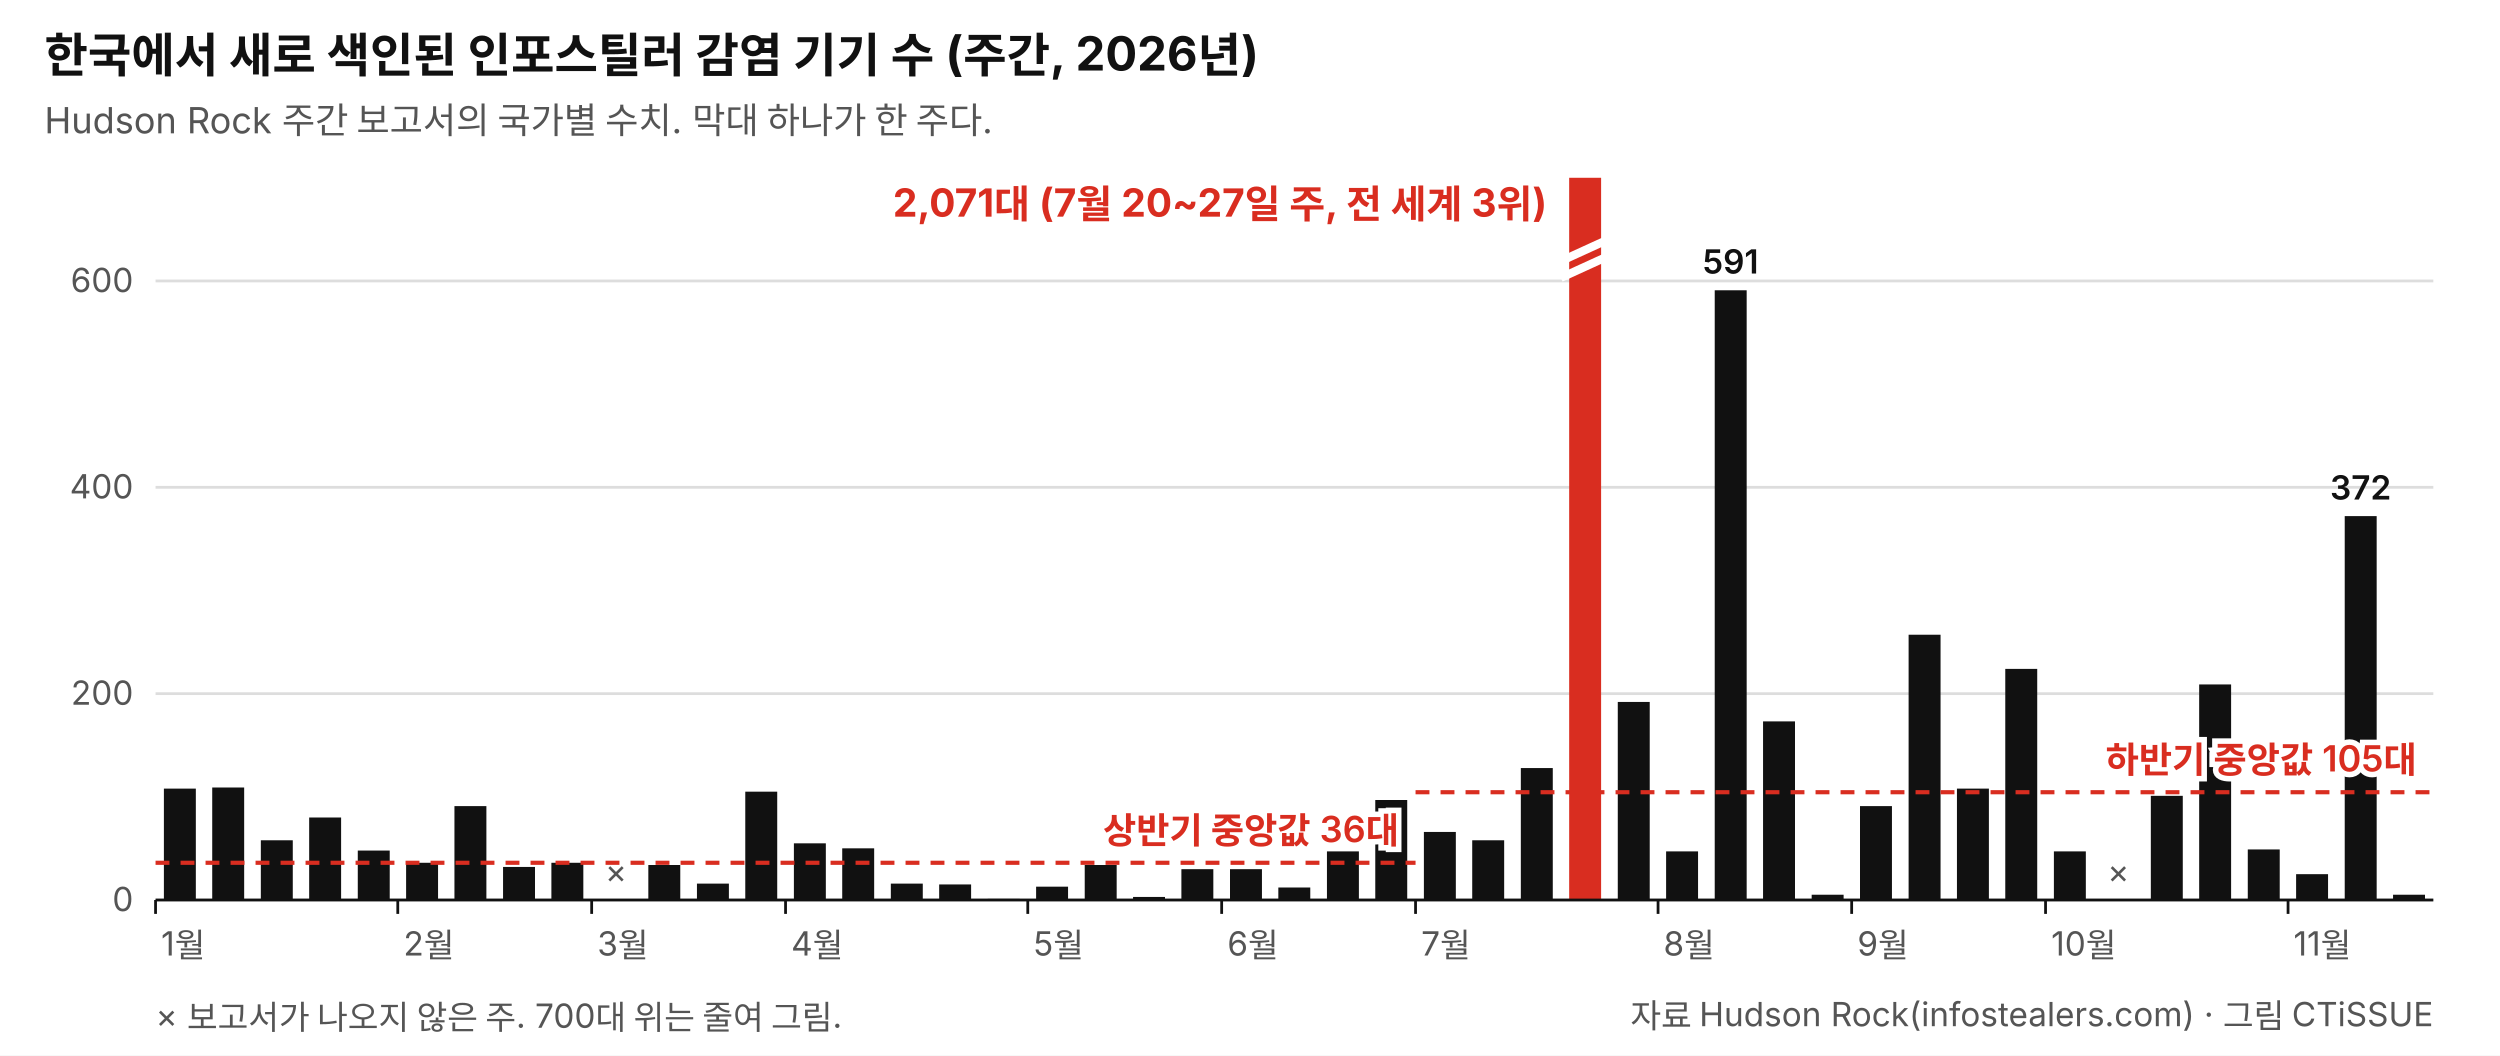
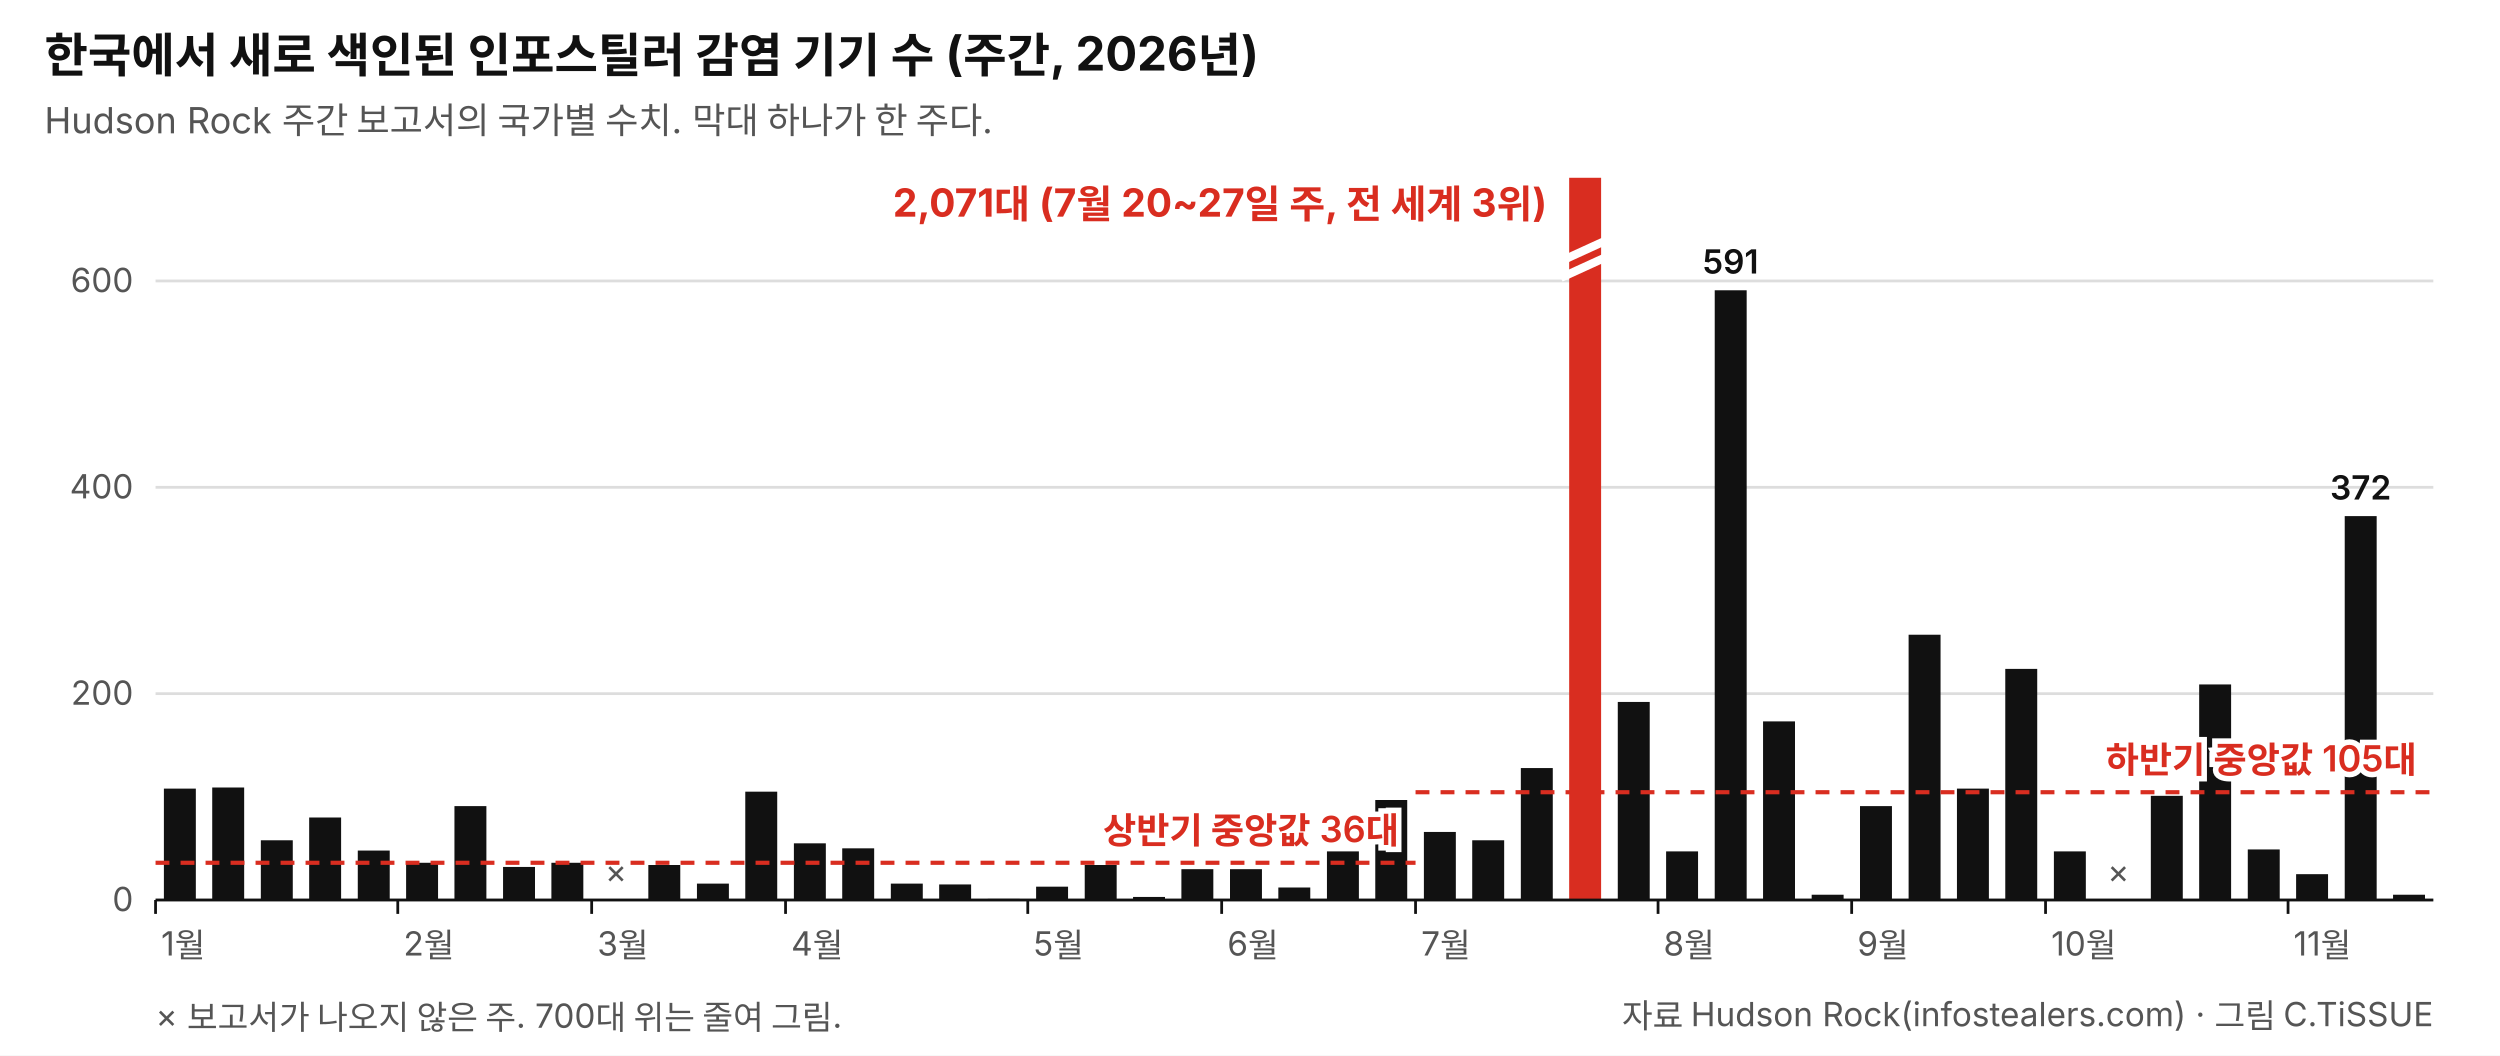
<svg xmlns="http://www.w3.org/2000/svg" viewBox="0 0 900 380" width="900" height="380" role="img" aria-label="한국 주간 감염 기기 수, 2026년. 7월 20~27일 주 2,071대. 상반기 중앙값 36대, 하반기 105대" font-family="-apple-system, BlinkMacSystemFont, 'Segoe UI', 'Apple SD Gothic Neo', 'Malgun Gothic', sans-serif">
  <rect width="900" height="380" fill="#ffffff" />
  <text x="16" y="26" font-size="17" font-weight="700" fill="#111111" text-anchor="start">한국에서 새로 색인된 인포스틸러 감염 기기 수 (주간, 2026년)</text>
  <text x="16" y="48" font-size="13" font-weight="400" fill="#555555" text-anchor="start">Hudson Rock 주간 보고서의 국가별 수치. 막대 하나가 한 주다.</text>
  <line x1="56" y1="324.0" x2="876" y2="324.0" stroke="#dddddd" stroke-width="1" />
  <text x="48" y="328.0" font-size="12" font-weight="400" fill="#555555" text-anchor="end">0</text>
  <line x1="56" y1="249.714" x2="876" y2="249.714" stroke="#dddddd" stroke-width="1" />
  <text x="48" y="253.714" font-size="12" font-weight="400" fill="#555555" text-anchor="end">200</text>
  <line x1="56" y1="175.429" x2="876" y2="175.429" stroke="#dddddd" stroke-width="1" />
  <text x="48" y="179.429" font-size="12" font-weight="400" fill="#555555" text-anchor="end">400</text>
  <line x1="56" y1="101.143" x2="876" y2="101.143" stroke="#dddddd" stroke-width="1" />
  <text x="48" y="105.143" font-size="12" font-weight="400" fill="#555555" text-anchor="end">600</text>
  <rect x="59.0" y="283.9" width="11.5" height="40.1" fill="#111111" />
  <rect x="76.4" y="283.5" width="11.5" height="40.5" fill="#111111" />
  <rect x="93.9" y="302.5" width="11.5" height="21.5" fill="#111111" />
  <rect x="111.3" y="294.3" width="11.5" height="29.7" fill="#111111" />
  <rect x="128.8" y="306.2" width="11.5" height="17.8" fill="#111111" />
  <rect x="146.2" y="310.6" width="11.5" height="13.4" fill="#111111" />
  <rect x="163.6" y="290.2" width="11.5" height="33.8" fill="#111111" />
  <rect x="181.1" y="312.1" width="11.5" height="11.9" fill="#111111" />
  <rect x="198.5" y="310.6" width="11.5" height="13.4" fill="#111111" />
  <text x="221.745" y="318" font-size="12" font-weight="400" fill="#555555" text-anchor="middle">×</text>
  <rect x="233.4" y="311.4" width="11.5" height="12.6" fill="#111111" />
  <rect x="250.9" y="318.1" width="11.5" height="5.9" fill="#111111" />
  <rect x="268.3" y="285.0" width="11.5" height="39.0" fill="#111111" />
  <rect x="285.8" y="303.6" width="11.5" height="20.4" fill="#111111" />
  <rect x="303.2" y="305.4" width="11.5" height="18.6" fill="#111111" />
  <rect x="320.7" y="318.1" width="11.5" height="5.9" fill="#111111" />
  <rect x="338.1" y="318.4" width="11.5" height="5.6" fill="#111111" />
  <rect x="355.6" y="323.6" width="11.5" height="0.4" fill="#111111" />
  <rect x="373.0" y="319.2" width="11.5" height="4.8" fill="#111111" />
  <rect x="390.5" y="311.4" width="11.5" height="12.6" fill="#111111" />
  <rect x="407.9" y="322.9" width="11.5" height="1.1" fill="#111111" />
  <rect x="425.3" y="312.9" width="11.5" height="11.1" fill="#111111" />
  <rect x="442.8" y="312.9" width="11.5" height="11.1" fill="#111111" />
  <rect x="460.2" y="319.5" width="11.5" height="4.5" fill="#111111" />
  <rect x="477.7" y="306.5" width="11.5" height="17.5" fill="#111111" />
  <rect x="495.1" y="288.0" width="11.5" height="36.0" fill="#111111" />
  <rect x="512.6" y="299.5" width="11.5" height="24.5" fill="#111111" />
  <rect x="530.0" y="302.5" width="11.5" height="21.5" fill="#111111" />
  <rect x="547.5" y="276.5" width="11.5" height="47.5" fill="#111111" />
  <rect x="564.9" y="64.0" width="11.5" height="260.0" fill="#d92d20" />
  <path d="M561.9 94 L579.4 86 M561.9 100 L579.4 92" stroke="#ffffff" stroke-width="3" />
  <text x="556.923" y="78" font-size="14" font-weight="700" fill="#d92d20" text-anchor="end" stroke="#ffffff" stroke-width="4" paint-order="stroke">2,071대 (7월 20~27일 주, 전 세계 3위)</text>
  <rect x="582.4" y="252.7" width="11.5" height="71.3" fill="#111111" />
  <rect x="599.8" y="306.5" width="11.5" height="17.5" fill="#111111" />
  <rect x="617.3" y="104.5" width="11.5" height="219.5" fill="#111111" />
  <text x="623.021" y="98.486" font-size="12" font-weight="600" fill="#111111" text-anchor="middle">591</text>
  <rect x="634.7" y="259.7" width="11.5" height="64.3" fill="#111111" />
  <rect x="652.2" y="322.1" width="11.5" height="1.9" fill="#111111" />
  <rect x="669.6" y="290.2" width="11.5" height="33.8" fill="#111111" />
  <rect x="687.1" y="228.5" width="11.5" height="95.5" fill="#111111" />
  <rect x="704.5" y="283.9" width="11.5" height="40.1" fill="#111111" />
  <rect x="721.9" y="240.8" width="11.5" height="83.2" fill="#111111" />
  <rect x="739.4" y="306.5" width="11.5" height="17.5" fill="#111111" />
  <text x="762.596" y="318" font-size="12" font-weight="400" fill="#555555" text-anchor="middle">×</text>
  <rect x="774.3" y="286.5" width="11.5" height="37.5" fill="#111111" />
  <rect x="791.7" y="246.4" width="11.5" height="77.6" fill="#111111" />
  <rect x="809.2" y="305.8" width="11.5" height="18.2" fill="#111111" />
  <rect x="826.6" y="314.7" width="11.5" height="9.3" fill="#111111" />
  <rect x="844.1" y="185.8" width="11.5" height="138.2" fill="#111111" />
  <text x="849.83" y="179.829" font-size="12" font-weight="600" fill="#111111" text-anchor="middle">372</text>
  <rect x="861.5" y="322.1" width="11.5" height="1.9" fill="#111111" />
  <line x1="56.0" y1="310.6" x2="509.6" y2="310.6" stroke="#d92d20" stroke-width="1.5" stroke-dasharray="5 4" />
  <text x="503.617" y="303.629" font-size="13" font-weight="600" fill="#d92d20" text-anchor="end" stroke="#ffffff" stroke-width="4" paint-order="stroke">상반기 중앙값 36대</text>
  <line x1="509.6" y1="285.2" x2="876.0" y2="285.2" stroke="#d92d20" stroke-width="1.5" stroke-dasharray="5 4" />
  <text x="870" y="278.186" font-size="13" font-weight="600" fill="#d92d20" text-anchor="end" stroke="#ffffff" stroke-width="4" paint-order="stroke">하반기 중앙값 105대</text>
  <line x1="56" y1="324" x2="876" y2="324" stroke="#111111" stroke-width="1" />
  <line x1="56.0" y1="324" x2="56.0" y2="329" stroke="#111111" />
  <text x="58.0" y="344" font-size="12" font-weight="400" fill="#555555" text-anchor="start">1월</text>
  <line x1="143.2" y1="324" x2="143.2" y2="329" stroke="#111111" />
  <text x="145.234" y="344" font-size="12" font-weight="400" fill="#555555" text-anchor="start">2월</text>
  <line x1="213.0" y1="324" x2="213.0" y2="329" stroke="#111111" />
  <text x="215.021" y="344" font-size="12" font-weight="400" fill="#555555" text-anchor="start">3월</text>
  <line x1="282.8" y1="324" x2="282.8" y2="329" stroke="#111111" />
  <text x="284.809" y="344" font-size="12" font-weight="400" fill="#555555" text-anchor="start">4월</text>
  <line x1="370.0" y1="324" x2="370.0" y2="329" stroke="#111111" />
  <text x="372.043" y="344" font-size="12" font-weight="400" fill="#555555" text-anchor="start">5월</text>
  <line x1="439.8" y1="324" x2="439.8" y2="329" stroke="#111111" />
  <text x="441.83" y="344" font-size="12" font-weight="400" fill="#555555" text-anchor="start">6월</text>
  <line x1="509.6" y1="324" x2="509.6" y2="329" stroke="#111111" />
  <text x="511.617" y="344" font-size="12" font-weight="400" fill="#555555" text-anchor="start">7월</text>
  <line x1="596.9" y1="324" x2="596.9" y2="329" stroke="#111111" />
  <text x="598.851" y="344" font-size="12" font-weight="400" fill="#555555" text-anchor="start">8월</text>
  <line x1="666.6" y1="324" x2="666.6" y2="329" stroke="#111111" />
  <text x="668.638" y="344" font-size="12" font-weight="400" fill="#555555" text-anchor="start">9월</text>
  <line x1="736.4" y1="324" x2="736.4" y2="329" stroke="#111111" />
  <text x="738.426" y="344" font-size="12" font-weight="400" fill="#555555" text-anchor="start">10월</text>
  <line x1="823.7" y1="324" x2="823.7" y2="329" stroke="#111111" />
  <text x="825.66" y="344" font-size="12" font-weight="400" fill="#555555" text-anchor="start">11월</text>
  <text x="56" y="370" font-size="12" font-weight="400" fill="#555555" text-anchor="start">× 보고서가 나오지 않은 주. 700대 위는 줄여 그림.</text>
-   <text x="876" y="370" font-size="12" font-weight="400" fill="#555555" text-anchor="end">자료 Hudson Rock(infostealers.com) · 그림 CTiSSUE</text>
+   <text x="876" y="370" font-size="12" font-weight="400" fill="#555555" text-anchor="end">자료 Hudson Rock(infostealers.com) · 그림 C.TiSSUE</text>
</svg>
